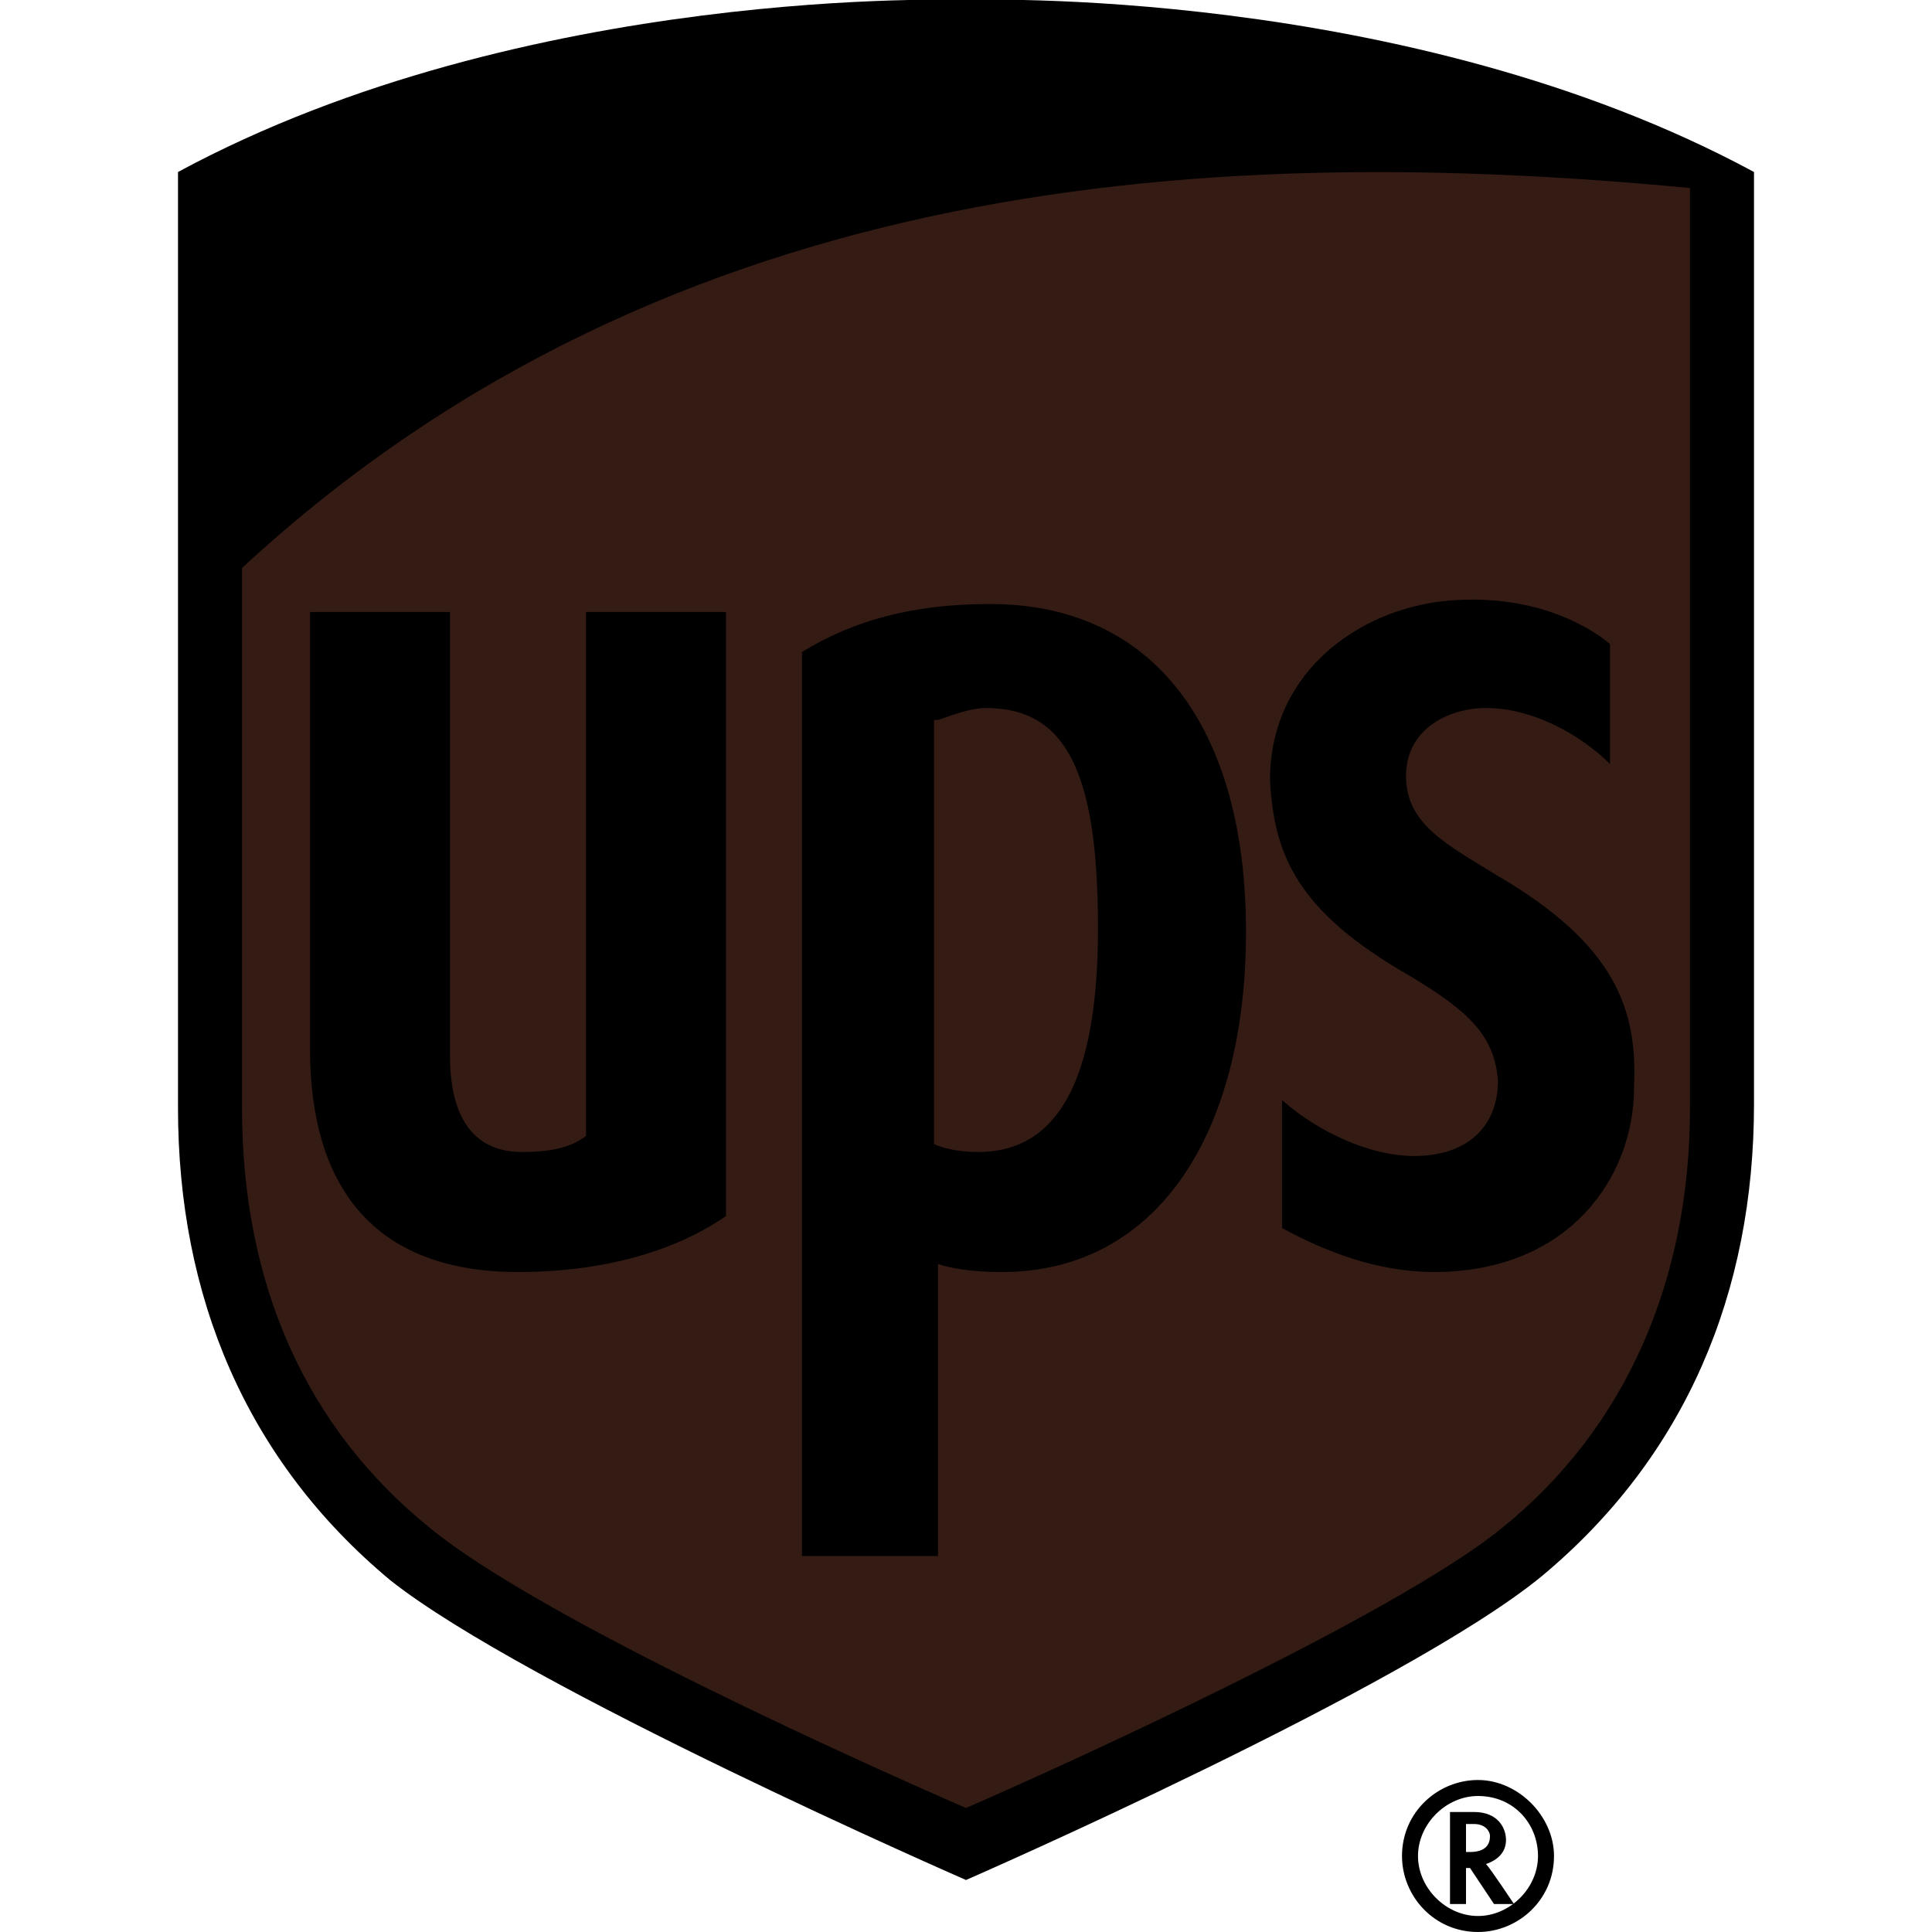
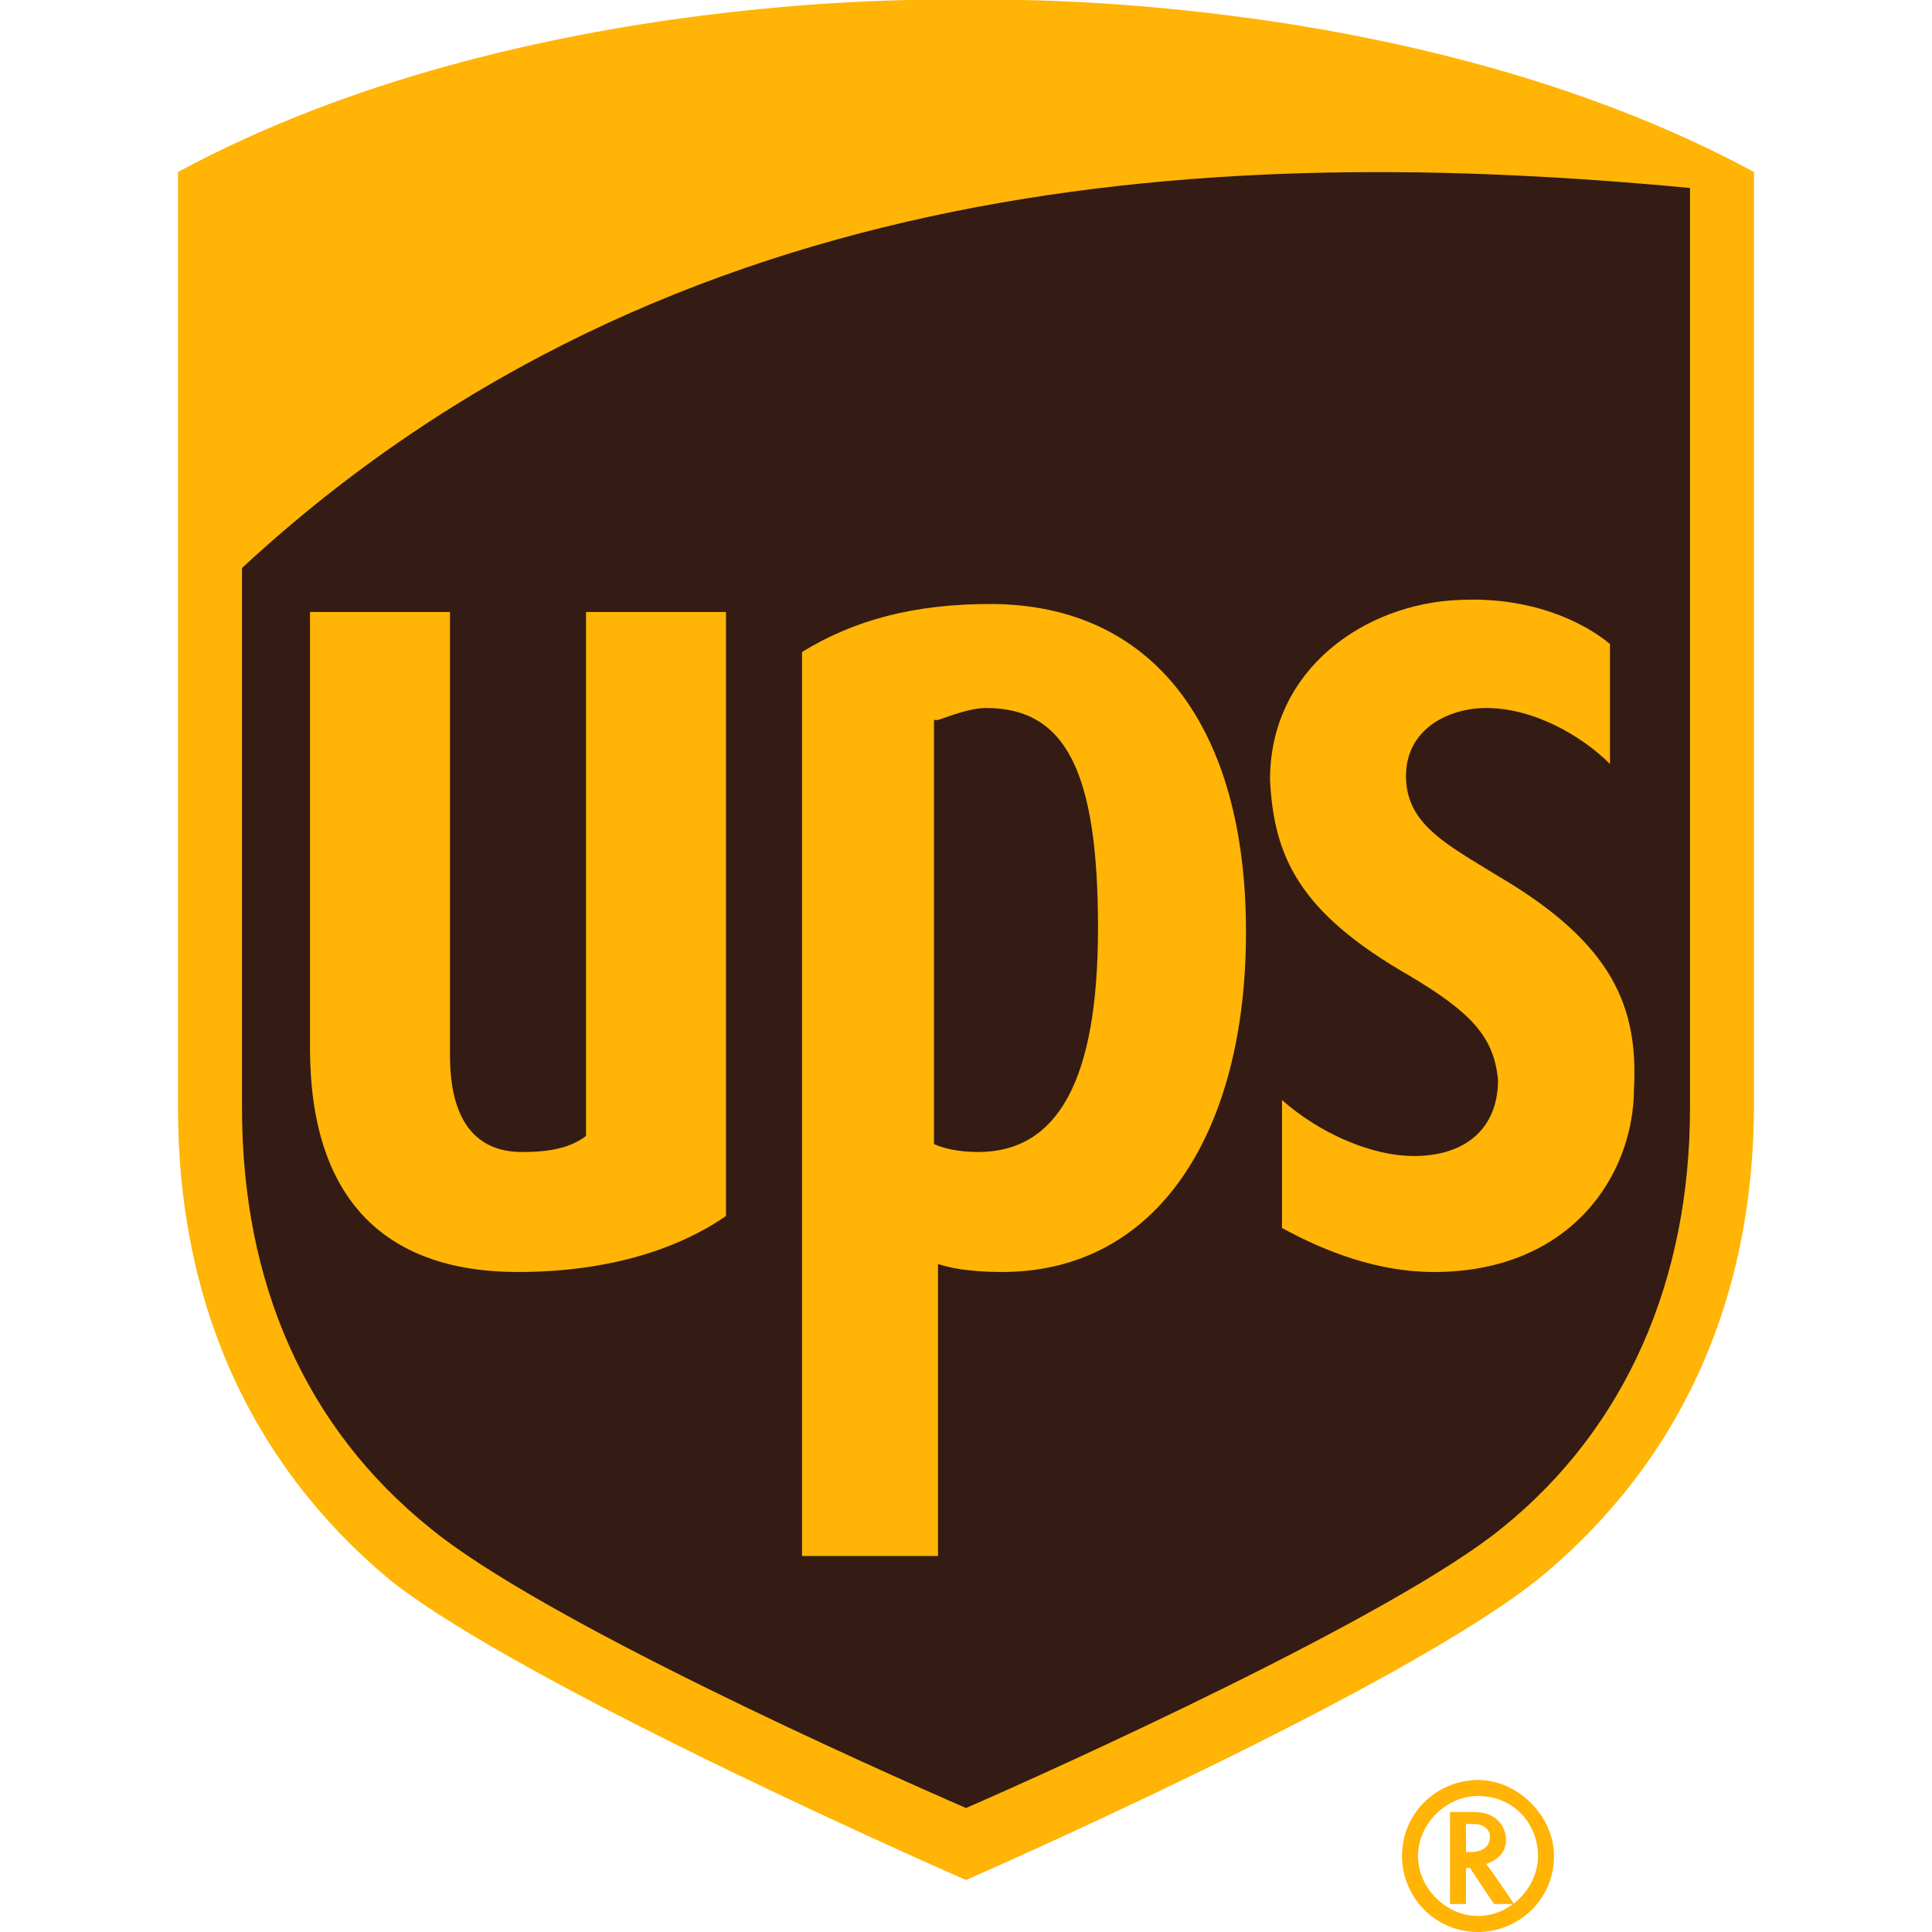
<svg xmlns="http://www.w3.org/2000/svg" id="Layer_1" viewBox="0 0 39.4 48.3" width="250" height="250">
  <path d="M19.7 46.5c.4-.2 10.8-4.7 14.1-7.4 3.4-2.8 5.2-6.8 5.2-11.6V5l-.3-.1C30.4.4 20.1.7 19.6.7 19.2.7 8.9.4.6 4.9L.4 5v22.6c0 4.8 1.8 8.8 5.2 11.6 3.3 2.7 13.7 7.2 14.1 7.3" fill="#341b14" />
-   <path className="st1" d="M19.7 47s-11-4.8-14.4-7.5C1.7 36.5 0 32.4 0 27.7V4.3C8.7-.4 19.7 0 19.7 0s11-.4 19.7 4.3v23.3c0 4.7-1.7 8.8-5.3 11.8-3.4 2.8-14.4 7.6-14.4 7.6M1.6 27.7c0 4.4 1.6 8 4.7 10.5 2.8 2.3 11.1 6 13.4 7 2.3-1 10.7-4.8 13.4-7 3.1-2.5 4.7-6.2 4.7-10.5v-23c-11.6-1.1-25.4-.5-36.2 9.5v13.5z" />
-   <path className="st1" d="M30.8 24.4c1.5.9 2.1 1.5 2.2 2.6 0 1.2-.8 1.9-2.1 1.9-1.1 0-2.4-.6-3.3-1.4v3.2c1.1.6 2.4 1.1 3.8 1.1 3.4 0 5-2.4 5-4.6.1-2-.5-3.6-3.4-5.3-1.3-.8-2.3-1.3-2.3-2.5s1.1-1.7 2-1.7c1.2 0 2.4.7 3.1 1.4v-3c-.6-.5-1.9-1.2-3.8-1.1-2.3.1-4.7 1.7-4.7 4.5.1 1.9.7 3.3 3.5 4.9M19 31.6c.3.1.8.2 1.6.2 3.9 0 6.1-3.5 6.1-8.5 0-5.1-2.3-8.2-6.4-8.2-1.9 0-3.4.4-4.7 1.2v22.6H19v-7.3zM19 18c.3-.1.8-.3 1.2-.3 2 0 2.8 1.6 2.8 5.5 0 3.8-1 5.6-3 5.6-.5 0-.9-.1-1.1-.2V18zM8.5 31.8c2.1 0 3.9-.5 5.2-1.4V15.3h-3.5v13.1c-.4.3-.9.4-1.6.4-1.6 0-1.8-1.5-1.8-2.4V15.3H3.3v10.9c0 3.7 1.8 5.6 5.2 5.6m23.3 13.5v2.3h.4v-.9h.1l.6.9h.5s-.6-.9-.7-1c.3-.1.5-.3.5-.6s-.2-.7-.8-.7h-.6zm.6.3c.3 0 .4.2.4.3 0 .2-.1.4-.5.4h-.1v-.7h.2z" />
-   <path className="st1" d="M34 46.4c0 .8-.7 1.5-1.5 1.5s-1.5-.7-1.5-1.5.7-1.5 1.5-1.5c.9 0 1.5.7 1.5 1.5m-1.5-1.9c-1 0-1.9.8-1.9 1.9 0 1 .8 1.9 1.9 1.9 1 0 1.9-.8 1.9-1.9 0-1-.9-1.9-1.9-1.9" />
+   <path d="M19.7 47s-11-4.8-14.4-7.5C1.7 36.5 0 32.4 0 27.7V4.3C8.7-.4 19.7 0 19.7 0s11-.4 19.7 4.3v23.3c0 4.7-1.7 8.8-5.3 11.8-3.4 2.8-14.4 7.6-14.4 7.6M1.6 27.7c0 4.4 1.6 8 4.7 10.5 2.8 2.3 11.1 6 13.4 7 2.3-1 10.7-4.8 13.4-7 3.1-2.5 4.7-6.2 4.7-10.5v-23c-11.6-1.1-25.4-.5-36.2 9.5v13.5z" fill="#ffb406" />
+   <path d="M30.8 24.4c1.5.9 2.1 1.5 2.2 2.6 0 1.2-.8 1.9-2.1 1.9-1.1 0-2.4-.6-3.3-1.4v3.2c1.1.6 2.4 1.1 3.8 1.1 3.4 0 5-2.4 5-4.6.1-2-.5-3.6-3.4-5.3-1.3-.8-2.3-1.3-2.3-2.5s1.1-1.7 2-1.7c1.2 0 2.4.7 3.1 1.4v-3c-.6-.5-1.9-1.2-3.8-1.1-2.3.1-4.7 1.7-4.7 4.5.1 1.9.7 3.3 3.5 4.9M19 31.6c.3.1.8.2 1.6.2 3.9 0 6.1-3.5 6.1-8.5 0-5.1-2.3-8.2-6.4-8.2-1.9 0-3.4.4-4.7 1.2v22.6H19v-7.3zM19 18c.3-.1.8-.3 1.2-.3 2 0 2.8 1.6 2.8 5.5 0 3.8-1 5.6-3 5.6-.5 0-.9-.1-1.1-.2V18zM8.5 31.8c2.1 0 3.9-.5 5.2-1.4V15.3h-3.5v13.1c-.4.3-.9.4-1.6.4-1.6 0-1.8-1.5-1.8-2.4V15.3H3.3v10.9c0 3.7 1.8 5.6 5.2 5.6m23.3 13.5v2.3h.4v-.9h.1l.6.9h.5s-.6-.9-.7-1c.3-.1.5-.3.5-.6s-.2-.7-.8-.7h-.6zm.6.3c.3 0 .4.2.4.3 0 .2-.1.4-.5.4h-.1v-.7h.2z" fill="#ffb406" />
+   <path d="M34 46.4c0 .8-.7 1.5-1.5 1.5s-1.5-.7-1.5-1.5.7-1.5 1.5-1.5c.9 0 1.5.7 1.5 1.5m-1.5-1.9c-1 0-1.9.8-1.9 1.9 0 1 .8 1.9 1.9 1.9 1 0 1.9-.8 1.9-1.9 0-1-.9-1.9-1.9-1.9" fill="#ffb406" />
</svg>
